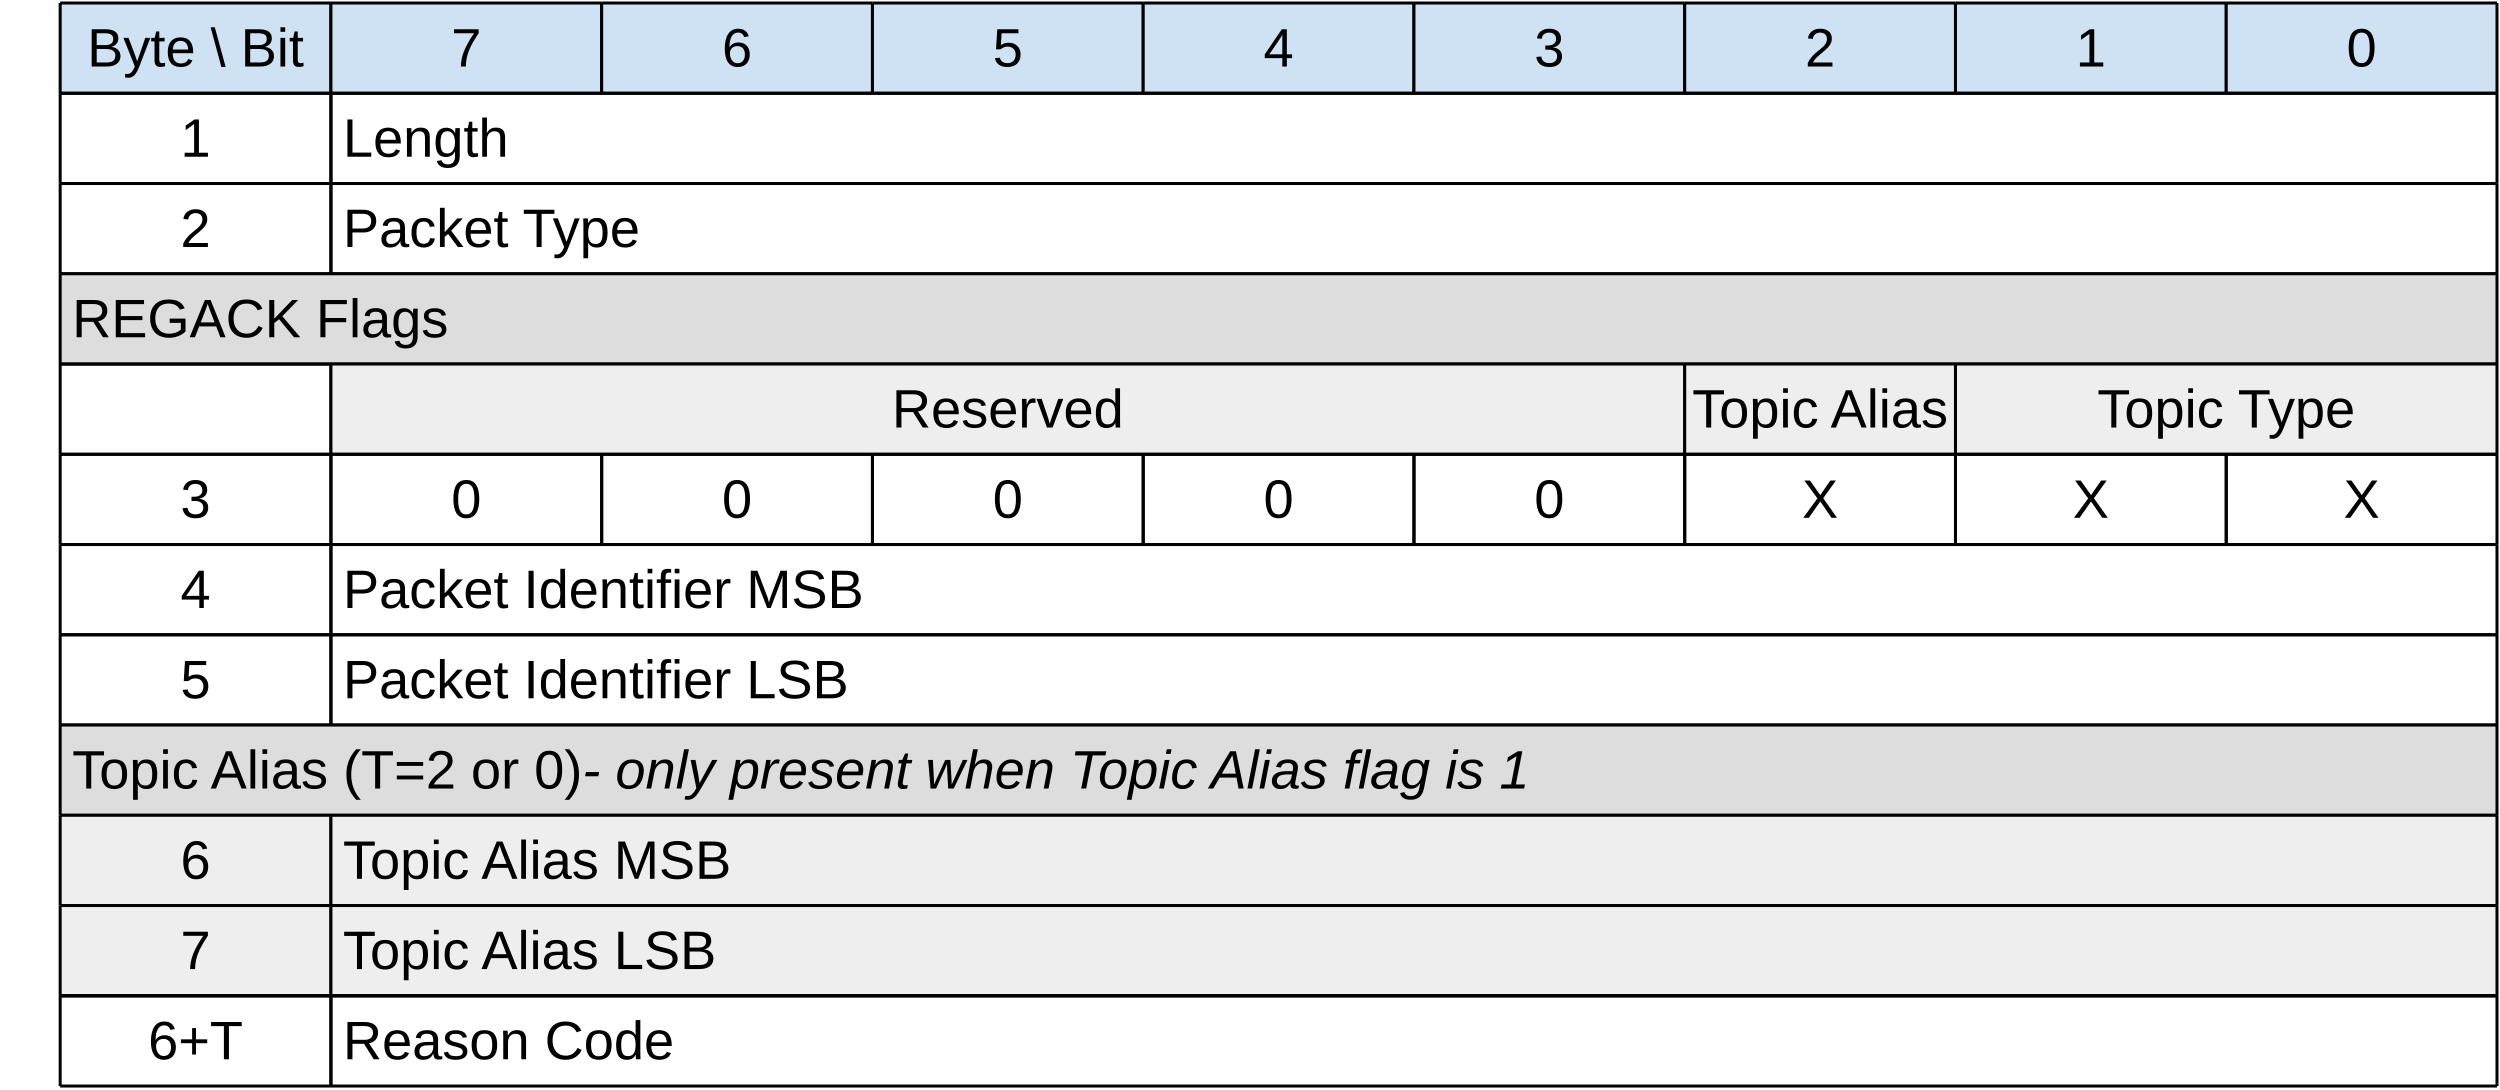
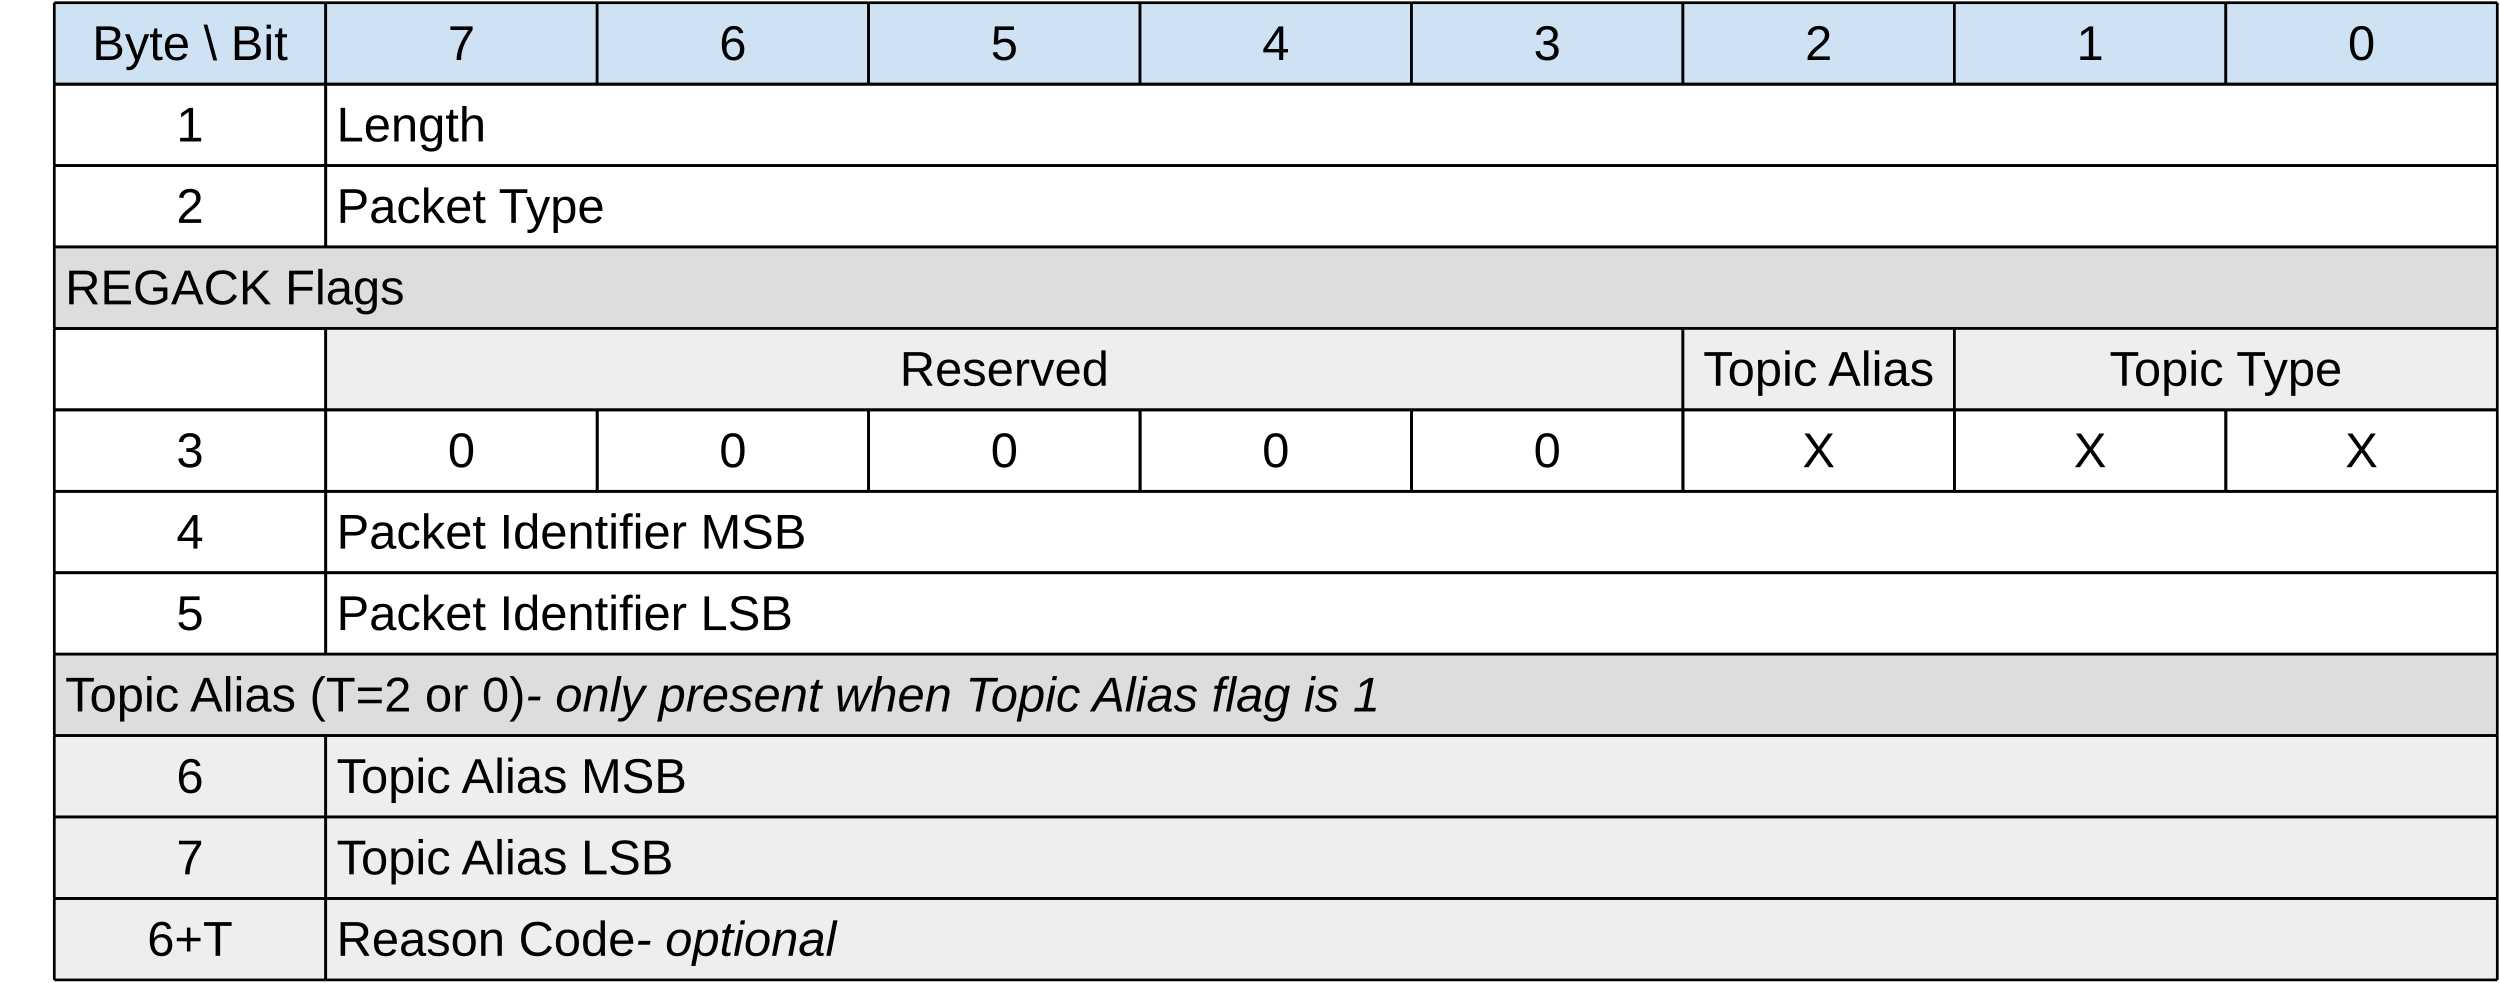
- <svg xmlns="http://www.w3.org/2000/svg" version="1.0" width="831" height="362" viewBox="0 0 831 362">
-   <rect x="20" y="1" height="30" width="90" fill="#cfe2f3" />
-   <line x1="20" y1="1" x2="110" y2="1" stroke="#000000" stroke-width="1" />
-   <line x1="20" y1="31" x2="110" y2="31" stroke="#000000" stroke-width="1" />
-   <line x1="110" y1="1" x2="110" y2="31" stroke="#000000" stroke-width="1" />
+ <svg xmlns="http://www.w3.org/2000/svg" version="1.0" width="921" height="362" viewBox="0 0 921 362">
+   <rect x="20" y="1" height="30" width="100" fill="#cfe2f3" />
+   <line x1="20" y1="1" x2="120" y2="1" stroke="#000000" stroke-width="1" />
+   <line x1="20" y1="31" x2="120" y2="31" stroke="#000000" stroke-width="1" />
+   <line x1="120" y1="1" x2="120" y2="31" stroke="#000000" stroke-width="1" />
  <line x1="20" y1="1" x2="20" y2="31" stroke="#000000" stroke-width="1" />
-   <text font-size="18" font-family="Arial" x="65" y="17" text-anchor="middle" dominant-baseline="middle">Byte \ Bit</text>
-   <rect x="110" y="1" height="30" width="90" fill="#cfe2f3" />
-   <line x1="110" y1="1" x2="200" y2="1" stroke="#000000" stroke-width="1" />
-   <line x1="110" y1="31" x2="200" y2="31" stroke="#000000" stroke-width="1" />
-   <line x1="200" y1="1" x2="200" y2="31" stroke="#000000" stroke-width="1" />
-   <line x1="110" y1="1" x2="110" y2="31" stroke="#000000" stroke-width="1" />
-   <text font-size="18" font-family="Arial" x="155" y="17" text-anchor="middle" dominant-baseline="middle">7</text>
-   <rect x="200" y="1" height="30" width="90" fill="#cfe2f3" />
-   <line x1="200" y1="1" x2="290" y2="1" stroke="#000000" stroke-width="1" />
-   <line x1="200" y1="31" x2="290" y2="31" stroke="#000000" stroke-width="1" />
-   <line x1="290" y1="1" x2="290" y2="31" stroke="#000000" stroke-width="1" />
-   <line x1="200" y1="1" x2="200" y2="31" stroke="#000000" stroke-width="1" />
-   <text font-size="18" font-family="Arial" x="245" y="17" text-anchor="middle" dominant-baseline="middle">6</text>
-   <rect x="290" y="1" height="30" width="90" fill="#cfe2f3" />
-   <line x1="290" y1="1" x2="380" y2="1" stroke="#000000" stroke-width="1" />
-   <line x1="290" y1="31" x2="380" y2="31" stroke="#000000" stroke-width="1" />
-   <line x1="380" y1="1" x2="380" y2="31" stroke="#000000" stroke-width="1" />
-   <line x1="290" y1="1" x2="290" y2="31" stroke="#000000" stroke-width="1" />
-   <text font-size="18" font-family="Arial" x="335" y="17" text-anchor="middle" dominant-baseline="middle">5</text>
-   <rect x="380" y="1" height="30" width="90" fill="#cfe2f3" />
-   <line x1="380" y1="1" x2="470" y2="1" stroke="#000000" stroke-width="1" />
-   <line x1="380" y1="31" x2="470" y2="31" stroke="#000000" stroke-width="1" />
-   <line x1="470" y1="1" x2="470" y2="31" stroke="#000000" stroke-width="1" />
-   <line x1="380" y1="1" x2="380" y2="31" stroke="#000000" stroke-width="1" />
-   <text font-size="18" font-family="Arial" x="425" y="17" text-anchor="middle" dominant-baseline="middle">4</text>
-   <rect x="470" y="1" height="30" width="90" fill="#cfe2f3" />
-   <line x1="470" y1="1" x2="560" y2="1" stroke="#000000" stroke-width="1" />
-   <line x1="470" y1="31" x2="560" y2="31" stroke="#000000" stroke-width="1" />
-   <line x1="560" y1="1" x2="560" y2="31" stroke="#000000" stroke-width="1" />
-   <line x1="470" y1="1" x2="470" y2="31" stroke="#000000" stroke-width="1" />
-   <text font-size="18" font-family="Arial" x="515" y="17" text-anchor="middle" dominant-baseline="middle">3</text>
-   <rect x="560" y="1" height="30" width="90" fill="#cfe2f3" />
-   <line x1="560" y1="1" x2="650" y2="1" stroke="#000000" stroke-width="1" />
-   <line x1="560" y1="31" x2="650" y2="31" stroke="#000000" stroke-width="1" />
-   <line x1="650" y1="1" x2="650" y2="31" stroke="#000000" stroke-width="1" />
-   <line x1="560" y1="1" x2="560" y2="31" stroke="#000000" stroke-width="1" />
-   <text font-size="18" font-family="Arial" x="605" y="17" text-anchor="middle" dominant-baseline="middle">2</text>
-   <rect x="650" y="1" height="30" width="90" fill="#cfe2f3" />
-   <line x1="650" y1="1" x2="740" y2="1" stroke="#000000" stroke-width="1" />
-   <line x1="650" y1="31" x2="740" y2="31" stroke="#000000" stroke-width="1" />
-   <line x1="740" y1="1" x2="740" y2="31" stroke="#000000" stroke-width="1" />
-   <line x1="650" y1="1" x2="650" y2="31" stroke="#000000" stroke-width="1" />
-   <text font-size="18" font-family="Arial" x="695" y="17" text-anchor="middle" dominant-baseline="middle">1</text>
-   <rect x="740" y="1" height="30" width="90" fill="#cfe2f3" />
-   <line x1="740" y1="1" x2="830" y2="1" stroke="#000000" stroke-width="1" />
-   <line x1="740" y1="31" x2="830" y2="31" stroke="#000000" stroke-width="1" />
-   <line x1="830" y1="1" x2="830" y2="31" stroke="#000000" stroke-width="1" />
-   <line x1="740" y1="1" x2="740" y2="31" stroke="#000000" stroke-width="1" />
-   <text font-size="18" font-family="Arial" x="785" y="17" text-anchor="middle" dominant-baseline="middle">0</text>
+   <text font-size="18" font-family="Arial" x="70" y="17" text-anchor="middle" dominant-baseline="middle">Byte \ Bit</text>
+   <rect x="120" y="1" height="30" width="100" fill="#cfe2f3" />
+   <line x1="120" y1="1" x2="220" y2="1" stroke="#000000" stroke-width="1" />
+   <line x1="120" y1="31" x2="220" y2="31" stroke="#000000" stroke-width="1" />
+   <line x1="220" y1="1" x2="220" y2="31" stroke="#000000" stroke-width="1" />
+   <line x1="120" y1="1" x2="120" y2="31" stroke="#000000" stroke-width="1" />
+   <text font-size="18" font-family="Arial" x="170" y="17" text-anchor="middle" dominant-baseline="middle">7</text>
+   <rect x="220" y="1" height="30" width="100" fill="#cfe2f3" />
+   <line x1="220" y1="1" x2="320" y2="1" stroke="#000000" stroke-width="1" />
+   <line x1="220" y1="31" x2="320" y2="31" stroke="#000000" stroke-width="1" />
+   <line x1="320" y1="1" x2="320" y2="31" stroke="#000000" stroke-width="1" />
+   <line x1="220" y1="1" x2="220" y2="31" stroke="#000000" stroke-width="1" />
+   <text font-size="18" font-family="Arial" x="270" y="17" text-anchor="middle" dominant-baseline="middle">6</text>
+   <rect x="320" y="1" height="30" width="100" fill="#cfe2f3" />
+   <line x1="320" y1="1" x2="420" y2="1" stroke="#000000" stroke-width="1" />
+   <line x1="320" y1="31" x2="420" y2="31" stroke="#000000" stroke-width="1" />
+   <line x1="420" y1="1" x2="420" y2="31" stroke="#000000" stroke-width="1" />
+   <line x1="320" y1="1" x2="320" y2="31" stroke="#000000" stroke-width="1" />
+   <text font-size="18" font-family="Arial" x="370" y="17" text-anchor="middle" dominant-baseline="middle">5</text>
+   <rect x="420" y="1" height="30" width="100" fill="#cfe2f3" />
+   <line x1="420" y1="1" x2="520" y2="1" stroke="#000000" stroke-width="1" />
+   <line x1="420" y1="31" x2="520" y2="31" stroke="#000000" stroke-width="1" />
+   <line x1="520" y1="1" x2="520" y2="31" stroke="#000000" stroke-width="1" />
+   <line x1="420" y1="1" x2="420" y2="31" stroke="#000000" stroke-width="1" />
+   <text font-size="18" font-family="Arial" x="470" y="17" text-anchor="middle" dominant-baseline="middle">4</text>
+   <rect x="520" y="1" height="30" width="100" fill="#cfe2f3" />
+   <line x1="520" y1="1" x2="620" y2="1" stroke="#000000" stroke-width="1" />
+   <line x1="520" y1="31" x2="620" y2="31" stroke="#000000" stroke-width="1" />
+   <line x1="620" y1="1" x2="620" y2="31" stroke="#000000" stroke-width="1" />
+   <line x1="520" y1="1" x2="520" y2="31" stroke="#000000" stroke-width="1" />
+   <text font-size="18" font-family="Arial" x="570" y="17" text-anchor="middle" dominant-baseline="middle">3</text>
+   <rect x="620" y="1" height="30" width="100" fill="#cfe2f3" />
+   <line x1="620" y1="1" x2="720" y2="1" stroke="#000000" stroke-width="1" />
+   <line x1="620" y1="31" x2="720" y2="31" stroke="#000000" stroke-width="1" />
+   <line x1="720" y1="1" x2="720" y2="31" stroke="#000000" stroke-width="1" />
+   <line x1="620" y1="1" x2="620" y2="31" stroke="#000000" stroke-width="1" />
+   <text font-size="18" font-family="Arial" x="670" y="17" text-anchor="middle" dominant-baseline="middle">2</text>
+   <rect x="720" y="1" height="30" width="100" fill="#cfe2f3" />
+   <line x1="720" y1="1" x2="820" y2="1" stroke="#000000" stroke-width="1" />
+   <line x1="720" y1="31" x2="820" y2="31" stroke="#000000" stroke-width="1" />
+   <line x1="820" y1="1" x2="820" y2="31" stroke="#000000" stroke-width="1" />
+   <line x1="720" y1="1" x2="720" y2="31" stroke="#000000" stroke-width="1" />
+   <text font-size="18" font-family="Arial" x="770" y="17" text-anchor="middle" dominant-baseline="middle">1</text>
+   <rect x="820" y="1" height="30" width="100" fill="#cfe2f3" />
+   <line x1="820" y1="1" x2="920" y2="1" stroke="#000000" stroke-width="1" />
+   <line x1="820" y1="31" x2="920" y2="31" stroke="#000000" stroke-width="1" />
+   <line x1="920" y1="1" x2="920" y2="31" stroke="#000000" stroke-width="1" />
+   <line x1="820" y1="1" x2="820" y2="31" stroke="#000000" stroke-width="1" />
+   <text font-size="18" font-family="Arial" x="870" y="17" text-anchor="middle" dominant-baseline="middle">0</text>
  <text font-size="18" font-family="Arial" x="15" y="16" text-anchor="end"> </text>
  <text font-size="18" font-family="Arial" x="15" y="46" text-anchor="end"> </text>
-   <line x1="20" y1="31" x2="110" y2="31" stroke="#000000" stroke-width="1" />
-   <line x1="20" y1="61" x2="110" y2="61" stroke="#000000" stroke-width="1" />
-   <line x1="110" y1="31" x2="110" y2="61" stroke="#000000" stroke-width="1" />
+   <line x1="20" y1="31" x2="120" y2="31" stroke="#000000" stroke-width="1" />
+   <line x1="20" y1="61" x2="120" y2="61" stroke="#000000" stroke-width="1" />
+   <line x1="120" y1="31" x2="120" y2="61" stroke="#000000" stroke-width="1" />
  <line x1="20" y1="31" x2="20" y2="61" stroke="#000000" stroke-width="1" />
-   <text font-size="18" font-family="Arial" x="65" y="47" text-anchor="middle" dominant-baseline="middle">1</text>
-   <line x1="110" y1="31" x2="830" y2="31" stroke="#000000" stroke-width="1" />
-   <line x1="110" y1="61" x2="830" y2="61" stroke="#000000" stroke-width="1" />
-   <line x1="830" y1="31" x2="830" y2="61" stroke="#000000" stroke-width="1" />
-   <line x1="110" y1="31" x2="110" y2="61" stroke="#000000" stroke-width="1" />
-   <text font-size="18" font-family="Arial" x="114" y="47" text-anchor="start" dominant-baseline="middle">Length</text>
+   <text font-size="18" font-family="Arial" x="70" y="47" text-anchor="middle" dominant-baseline="middle">1</text>
+   <line x1="120" y1="31" x2="920" y2="31" stroke="#000000" stroke-width="1" />
+   <line x1="120" y1="61" x2="920" y2="61" stroke="#000000" stroke-width="1" />
+   <line x1="920" y1="31" x2="920" y2="61" stroke="#000000" stroke-width="1" />
+   <line x1="120" y1="31" x2="120" y2="61" stroke="#000000" stroke-width="1" />
+   <text font-size="18" font-family="Arial" x="124" y="47" text-anchor="start" dominant-baseline="middle">Length</text>
  <text font-size="18" font-family="Arial" x="15" y="76" text-anchor="end"> </text>
-   <line x1="20" y1="61" x2="110" y2="61" stroke="#000000" stroke-width="1" />
-   <line x1="20" y1="91" x2="110" y2="91" stroke="#000000" stroke-width="1" />
-   <line x1="110" y1="61" x2="110" y2="91" stroke="#000000" stroke-width="1" />
+   <line x1="20" y1="61" x2="120" y2="61" stroke="#000000" stroke-width="1" />
+   <line x1="20" y1="91" x2="120" y2="91" stroke="#000000" stroke-width="1" />
+   <line x1="120" y1="61" x2="120" y2="91" stroke="#000000" stroke-width="1" />
  <line x1="20" y1="61" x2="20" y2="91" stroke="#000000" stroke-width="1" />
-   <text font-size="18" font-family="Arial" x="65" y="77" text-anchor="middle" dominant-baseline="middle">2</text>
-   <line x1="110" y1="61" x2="830" y2="61" stroke="#000000" stroke-width="1" />
-   <line x1="110" y1="91" x2="830" y2="91" stroke="#000000" stroke-width="1" />
-   <line x1="830" y1="61" x2="830" y2="91" stroke="#000000" stroke-width="1" />
-   <line x1="110" y1="61" x2="110" y2="91" stroke="#000000" stroke-width="1" />
-   <text font-size="18" font-family="Arial" x="114" y="77" text-anchor="start" dominant-baseline="middle">Packet Type</text>
+   <text font-size="18" font-family="Arial" x="70" y="77" text-anchor="middle" dominant-baseline="middle">2</text>
+   <line x1="120" y1="61" x2="920" y2="61" stroke="#000000" stroke-width="1" />
+   <line x1="120" y1="91" x2="920" y2="91" stroke="#000000" stroke-width="1" />
+   <line x1="920" y1="61" x2="920" y2="91" stroke="#000000" stroke-width="1" />
+   <line x1="120" y1="61" x2="120" y2="91" stroke="#000000" stroke-width="1" />
+   <text font-size="18" font-family="Arial" x="124" y="77" text-anchor="start" dominant-baseline="middle">Packet Type</text>
  <text font-size="18" font-family="Arial" x="15" y="106" text-anchor="end"> </text>
-   <rect x="20" y="91" height="30" width="810" fill="#dddddd" />
-   <line x1="20" y1="91" x2="830" y2="91" stroke="#000000" stroke-width="1" />
-   <line x1="20" y1="121" x2="830" y2="121" stroke="#000000" stroke-width="1" />
-   <line x1="830" y1="91" x2="830" y2="121" stroke="#000000" stroke-width="1" />
+   <rect x="20" y="91" height="30" width="900" fill="#dddddd" />
+   <line x1="20" y1="91" x2="920" y2="91" stroke="#000000" stroke-width="1" />
+   <line x1="20" y1="121" x2="920" y2="121" stroke="#000000" stroke-width="1" />
+   <line x1="920" y1="91" x2="920" y2="121" stroke="#000000" stroke-width="1" />
  <line x1="20" y1="91" x2="20" y2="121" stroke="#000000" stroke-width="1" />
  <text font-size="18" font-family="Arial" x="24" y="107" text-anchor="start" dominant-baseline="middle">REGACK Flags</text>
  <text font-size="18" font-family="Arial" x="15" y="136" text-anchor="end"> </text>
-   <line x1="20" y1="121" x2="110" y2="121" stroke="#000000" stroke-width="1" />
-   <line x1="20" y1="151" x2="110" y2="151" stroke="#000000" stroke-width="1" />
-   <line x1="110" y1="121" x2="110" y2="151" stroke="#000000" stroke-width="1" />
+   <line x1="20" y1="121" x2="120" y2="121" stroke="#000000" stroke-width="1" />
+   <line x1="20" y1="151" x2="120" y2="151" stroke="#000000" stroke-width="1" />
+   <line x1="120" y1="121" x2="120" y2="151" stroke="#000000" stroke-width="1" />
  <line x1="20" y1="121" x2="20" y2="151" stroke="#000000" stroke-width="1" />
-   <text font-size="18" font-family="Arial" x="65" y="137" text-anchor="middle" dominant-baseline="middle" />
-   <rect x="110" y="121" height="30" width="450" fill="#eeeeee" />
-   <line x1="110" y1="121" x2="560" y2="121" stroke="#000000" stroke-width="1" />
-   <line x1="110" y1="151" x2="560" y2="151" stroke="#000000" stroke-width="1" />
-   <line x1="560" y1="121" x2="560" y2="151" stroke="#000000" stroke-width="1" />
-   <line x1="110" y1="121" x2="110" y2="151" stroke="#000000" stroke-width="1" />
-   <text font-size="18" font-family="Arial" x="335" y="137" text-anchor="middle" dominant-baseline="middle">Reserved</text>
-   <rect x="560" y="121" height="30" width="90" fill="#eeeeee" />
-   <line x1="560" y1="121" x2="650" y2="121" stroke="#000000" stroke-width="1" />
-   <line x1="560" y1="151" x2="650" y2="151" stroke="#000000" stroke-width="1" />
-   <line x1="650" y1="121" x2="650" y2="151" stroke="#000000" stroke-width="1" />
-   <line x1="560" y1="121" x2="560" y2="151" stroke="#000000" stroke-width="1" />
-   <text font-size="18" font-family="Arial" x="605" y="137" text-anchor="middle" dominant-baseline="middle">Topic Alias</text>
-   <rect x="650" y="121" height="30" width="180" fill="#eeeeee" />
-   <line x1="650" y1="121" x2="830" y2="121" stroke="#000000" stroke-width="1" />
-   <line x1="650" y1="151" x2="830" y2="151" stroke="#000000" stroke-width="1" />
-   <line x1="830" y1="121" x2="830" y2="151" stroke="#000000" stroke-width="1" />
-   <line x1="650" y1="121" x2="650" y2="151" stroke="#000000" stroke-width="1" />
-   <text font-size="18" font-family="Arial" x="740" y="137" text-anchor="middle" dominant-baseline="middle">Topic Type</text>
+   <text font-size="18" font-family="Arial" x="70" y="137" text-anchor="middle" dominant-baseline="middle" />
+   <rect x="120" y="121" height="30" width="500" fill="#eeeeee" />
+   <line x1="120" y1="121" x2="620" y2="121" stroke="#000000" stroke-width="1" />
+   <line x1="120" y1="151" x2="620" y2="151" stroke="#000000" stroke-width="1" />
+   <line x1="620" y1="121" x2="620" y2="151" stroke="#000000" stroke-width="1" />
+   <line x1="120" y1="121" x2="120" y2="151" stroke="#000000" stroke-width="1" />
+   <text font-size="18" font-family="Arial" x="370" y="137" text-anchor="middle" dominant-baseline="middle">Reserved</text>
+   <rect x="620" y="121" height="30" width="100" fill="#eeeeee" />
+   <line x1="620" y1="121" x2="720" y2="121" stroke="#000000" stroke-width="1" />
+   <line x1="620" y1="151" x2="720" y2="151" stroke="#000000" stroke-width="1" />
+   <line x1="720" y1="121" x2="720" y2="151" stroke="#000000" stroke-width="1" />
+   <line x1="620" y1="121" x2="620" y2="151" stroke="#000000" stroke-width="1" />
+   <text font-size="18" font-family="Arial" x="670" y="137" text-anchor="middle" dominant-baseline="middle">Topic Alias</text>
+   <rect x="720" y="121" height="30" width="200" fill="#eeeeee" />
+   <line x1="720" y1="121" x2="920" y2="121" stroke="#000000" stroke-width="1" />
+   <line x1="720" y1="151" x2="920" y2="151" stroke="#000000" stroke-width="1" />
+   <line x1="920" y1="121" x2="920" y2="151" stroke="#000000" stroke-width="1" />
+   <line x1="720" y1="121" x2="720" y2="151" stroke="#000000" stroke-width="1" />
+   <text font-size="18" font-family="Arial" x="820" y="137" text-anchor="middle" dominant-baseline="middle">Topic Type</text>
  <text font-size="18" font-family="Arial" x="15" y="166" text-anchor="end"> </text>
-   <line x1="20" y1="151" x2="110" y2="151" stroke="#000000" stroke-width="1" />
-   <line x1="20" y1="181" x2="110" y2="181" stroke="#000000" stroke-width="1" />
-   <line x1="110" y1="151" x2="110" y2="181" stroke="#000000" stroke-width="1" />
+   <line x1="20" y1="151" x2="120" y2="151" stroke="#000000" stroke-width="1" />
+   <line x1="20" y1="181" x2="120" y2="181" stroke="#000000" stroke-width="1" />
+   <line x1="120" y1="151" x2="120" y2="181" stroke="#000000" stroke-width="1" />
  <line x1="20" y1="151" x2="20" y2="181" stroke="#000000" stroke-width="1" />
-   <text font-size="18" font-family="Arial" x="65" y="167" text-anchor="middle" dominant-baseline="middle">3</text>
-   <line x1="110" y1="151" x2="200" y2="151" stroke="#000000" stroke-width="1" />
-   <line x1="110" y1="181" x2="200" y2="181" stroke="#000000" stroke-width="1" />
-   <line x1="200" y1="151" x2="200" y2="181" stroke="#000000" stroke-width="1" />
-   <line x1="110" y1="151" x2="110" y2="181" stroke="#000000" stroke-width="1" />
-   <text font-size="18" font-family="Arial" x="155" y="167" text-anchor="middle" dominant-baseline="middle">0</text>
-   <line x1="200" y1="151" x2="290" y2="151" stroke="#000000" stroke-width="1" />
-   <line x1="200" y1="181" x2="290" y2="181" stroke="#000000" stroke-width="1" />
-   <line x1="290" y1="151" x2="290" y2="181" stroke="#000000" stroke-width="1" />
-   <line x1="200" y1="151" x2="200" y2="181" stroke="#000000" stroke-width="1" />
-   <text font-size="18" font-family="Arial" x="245" y="167" text-anchor="middle" dominant-baseline="middle">0</text>
-   <line x1="290" y1="151" x2="380" y2="151" stroke="#000000" stroke-width="1" />
-   <line x1="290" y1="181" x2="380" y2="181" stroke="#000000" stroke-width="1" />
-   <line x1="380" y1="151" x2="380" y2="181" stroke="#000000" stroke-width="1" />
-   <line x1="290" y1="151" x2="290" y2="181" stroke="#000000" stroke-width="1" />
-   <text font-size="18" font-family="Arial" x="335" y="167" text-anchor="middle" dominant-baseline="middle">0</text>
-   <line x1="380" y1="151" x2="470" y2="151" stroke="#000000" stroke-width="1" />
-   <line x1="380" y1="181" x2="470" y2="181" stroke="#000000" stroke-width="1" />
-   <line x1="470" y1="151" x2="470" y2="181" stroke="#000000" stroke-width="1" />
-   <line x1="380" y1="151" x2="380" y2="181" stroke="#000000" stroke-width="1" />
-   <text font-size="18" font-family="Arial" x="425" y="167" text-anchor="middle" dominant-baseline="middle">0</text>
-   <line x1="470" y1="151" x2="560" y2="151" stroke="#000000" stroke-width="1" />
-   <line x1="470" y1="181" x2="560" y2="181" stroke="#000000" stroke-width="1" />
-   <line x1="560" y1="151" x2="560" y2="181" stroke="#000000" stroke-width="1" />
-   <line x1="470" y1="151" x2="470" y2="181" stroke="#000000" stroke-width="1" />
-   <text font-size="18" font-family="Arial" x="515" y="167" text-anchor="middle" dominant-baseline="middle">0</text>
-   <line x1="560" y1="151" x2="650" y2="151" stroke="#000000" stroke-width="1" />
-   <line x1="560" y1="181" x2="650" y2="181" stroke="#000000" stroke-width="1" />
-   <line x1="650" y1="151" x2="650" y2="181" stroke="#000000" stroke-width="1" />
-   <line x1="560" y1="151" x2="560" y2="181" stroke="#000000" stroke-width="1" />
-   <text font-size="18" font-family="Arial" x="605" y="167" text-anchor="middle" dominant-baseline="middle">X</text>
-   <line x1="650" y1="151" x2="740" y2="151" stroke="#000000" stroke-width="1" />
-   <line x1="650" y1="181" x2="740" y2="181" stroke="#000000" stroke-width="1" />
-   <line x1="740" y1="151" x2="740" y2="181" stroke="#000000" stroke-width="1" />
-   <line x1="650" y1="151" x2="650" y2="181" stroke="#000000" stroke-width="1" />
-   <text font-size="18" font-family="Arial" x="695" y="167" text-anchor="middle" dominant-baseline="middle">X</text>
-   <line x1="740" y1="151" x2="830" y2="151" stroke="#000000" stroke-width="1" />
-   <line x1="740" y1="181" x2="830" y2="181" stroke="#000000" stroke-width="1" />
-   <line x1="830" y1="151" x2="830" y2="181" stroke="#000000" stroke-width="1" />
-   <line x1="740" y1="151" x2="740" y2="181" stroke="#000000" stroke-width="1" />
-   <text font-size="18" font-family="Arial" x="785" y="167" text-anchor="middle" dominant-baseline="middle">X</text>
+   <text font-size="18" font-family="Arial" x="70" y="167" text-anchor="middle" dominant-baseline="middle">3</text>
+   <line x1="120" y1="151" x2="220" y2="151" stroke="#000000" stroke-width="1" />
+   <line x1="120" y1="181" x2="220" y2="181" stroke="#000000" stroke-width="1" />
+   <line x1="220" y1="151" x2="220" y2="181" stroke="#000000" stroke-width="1" />
+   <line x1="120" y1="151" x2="120" y2="181" stroke="#000000" stroke-width="1" />
+   <text font-size="18" font-family="Arial" x="170" y="167" text-anchor="middle" dominant-baseline="middle">0</text>
+   <line x1="220" y1="151" x2="320" y2="151" stroke="#000000" stroke-width="1" />
+   <line x1="220" y1="181" x2="320" y2="181" stroke="#000000" stroke-width="1" />
+   <line x1="320" y1="151" x2="320" y2="181" stroke="#000000" stroke-width="1" />
+   <line x1="220" y1="151" x2="220" y2="181" stroke="#000000" stroke-width="1" />
+   <text font-size="18" font-family="Arial" x="270" y="167" text-anchor="middle" dominant-baseline="middle">0</text>
+   <line x1="320" y1="151" x2="420" y2="151" stroke="#000000" stroke-width="1" />
+   <line x1="320" y1="181" x2="420" y2="181" stroke="#000000" stroke-width="1" />
+   <line x1="420" y1="151" x2="420" y2="181" stroke="#000000" stroke-width="1" />
+   <line x1="320" y1="151" x2="320" y2="181" stroke="#000000" stroke-width="1" />
+   <text font-size="18" font-family="Arial" x="370" y="167" text-anchor="middle" dominant-baseline="middle">0</text>
+   <line x1="420" y1="151" x2="520" y2="151" stroke="#000000" stroke-width="1" />
+   <line x1="420" y1="181" x2="520" y2="181" stroke="#000000" stroke-width="1" />
+   <line x1="520" y1="151" x2="520" y2="181" stroke="#000000" stroke-width="1" />
+   <line x1="420" y1="151" x2="420" y2="181" stroke="#000000" stroke-width="1" />
+   <text font-size="18" font-family="Arial" x="470" y="167" text-anchor="middle" dominant-baseline="middle">0</text>
+   <line x1="520" y1="151" x2="620" y2="151" stroke="#000000" stroke-width="1" />
+   <line x1="520" y1="181" x2="620" y2="181" stroke="#000000" stroke-width="1" />
+   <line x1="620" y1="151" x2="620" y2="181" stroke="#000000" stroke-width="1" />
+   <line x1="520" y1="151" x2="520" y2="181" stroke="#000000" stroke-width="1" />
+   <text font-size="18" font-family="Arial" x="570" y="167" text-anchor="middle" dominant-baseline="middle">0</text>
+   <line x1="620" y1="151" x2="720" y2="151" stroke="#000000" stroke-width="1" />
+   <line x1="620" y1="181" x2="720" y2="181" stroke="#000000" stroke-width="1" />
+   <line x1="720" y1="151" x2="720" y2="181" stroke="#000000" stroke-width="1" />
+   <line x1="620" y1="151" x2="620" y2="181" stroke="#000000" stroke-width="1" />
+   <text font-size="18" font-family="Arial" x="670" y="167" text-anchor="middle" dominant-baseline="middle">X</text>
+   <line x1="720" y1="151" x2="820" y2="151" stroke="#000000" stroke-width="1" />
+   <line x1="720" y1="181" x2="820" y2="181" stroke="#000000" stroke-width="1" />
+   <line x1="820" y1="151" x2="820" y2="181" stroke="#000000" stroke-width="1" />
+   <line x1="720" y1="151" x2="720" y2="181" stroke="#000000" stroke-width="1" />
+   <text font-size="18" font-family="Arial" x="770" y="167" text-anchor="middle" dominant-baseline="middle">X</text>
+   <line x1="820" y1="151" x2="920" y2="151" stroke="#000000" stroke-width="1" />
+   <line x1="820" y1="181" x2="920" y2="181" stroke="#000000" stroke-width="1" />
+   <line x1="920" y1="151" x2="920" y2="181" stroke="#000000" stroke-width="1" />
+   <line x1="820" y1="151" x2="820" y2="181" stroke="#000000" stroke-width="1" />
+   <text font-size="18" font-family="Arial" x="870" y="167" text-anchor="middle" dominant-baseline="middle">X</text>
  <text font-size="18" font-family="Arial" x="15" y="196" text-anchor="end"> </text>
-   <line x1="20" y1="181" x2="110" y2="181" stroke="#000000" stroke-width="1" />
-   <line x1="20" y1="211" x2="110" y2="211" stroke="#000000" stroke-width="1" />
-   <line x1="110" y1="181" x2="110" y2="211" stroke="#000000" stroke-width="1" />
+   <line x1="20" y1="181" x2="120" y2="181" stroke="#000000" stroke-width="1" />
+   <line x1="20" y1="211" x2="120" y2="211" stroke="#000000" stroke-width="1" />
+   <line x1="120" y1="181" x2="120" y2="211" stroke="#000000" stroke-width="1" />
  <line x1="20" y1="181" x2="20" y2="211" stroke="#000000" stroke-width="1" />
-   <text font-size="18" font-family="Arial" x="65" y="197" text-anchor="middle" dominant-baseline="middle">4</text>
-   <line x1="110" y1="181" x2="830" y2="181" stroke="#000000" stroke-width="1" />
-   <line x1="110" y1="211" x2="830" y2="211" stroke="#000000" stroke-width="1" />
-   <line x1="830" y1="181" x2="830" y2="211" stroke="#000000" stroke-width="1" />
-   <line x1="110" y1="181" x2="110" y2="211" stroke="#000000" stroke-width="1" />
-   <text font-size="18" font-family="Arial" x="114" y="197" text-anchor="start" dominant-baseline="middle">Packet Identifier MSB</text>
+   <text font-size="18" font-family="Arial" x="70" y="197" text-anchor="middle" dominant-baseline="middle">4</text>
+   <line x1="120" y1="181" x2="920" y2="181" stroke="#000000" stroke-width="1" />
+   <line x1="120" y1="211" x2="920" y2="211" stroke="#000000" stroke-width="1" />
+   <line x1="920" y1="181" x2="920" y2="211" stroke="#000000" stroke-width="1" />
+   <line x1="120" y1="181" x2="120" y2="211" stroke="#000000" stroke-width="1" />
+   <text font-size="18" font-family="Arial" x="124" y="197" text-anchor="start" dominant-baseline="middle">Packet Identifier MSB</text>
  <text font-size="18" font-family="Arial" x="15" y="226" text-anchor="end"> </text>
-   <line x1="20" y1="211" x2="110" y2="211" stroke="#000000" stroke-width="1" />
-   <line x1="20" y1="241" x2="110" y2="241" stroke="#000000" stroke-width="1" />
-   <line x1="110" y1="211" x2="110" y2="241" stroke="#000000" stroke-width="1" />
+   <line x1="20" y1="211" x2="120" y2="211" stroke="#000000" stroke-width="1" />
+   <line x1="20" y1="241" x2="120" y2="241" stroke="#000000" stroke-width="1" />
+   <line x1="120" y1="211" x2="120" y2="241" stroke="#000000" stroke-width="1" />
  <line x1="20" y1="211" x2="20" y2="241" stroke="#000000" stroke-width="1" />
-   <text font-size="18" font-family="Arial" x="65" y="227" text-anchor="middle" dominant-baseline="middle">5</text>
-   <line x1="110" y1="211" x2="830" y2="211" stroke="#000000" stroke-width="1" />
-   <line x1="110" y1="241" x2="830" y2="241" stroke="#000000" stroke-width="1" />
-   <line x1="830" y1="211" x2="830" y2="241" stroke="#000000" stroke-width="1" />
-   <line x1="110" y1="211" x2="110" y2="241" stroke="#000000" stroke-width="1" />
-   <text font-size="18" font-family="Arial" x="114" y="227" text-anchor="start" dominant-baseline="middle">Packet Identifier LSB</text>
+   <text font-size="18" font-family="Arial" x="70" y="227" text-anchor="middle" dominant-baseline="middle">5</text>
+   <line x1="120" y1="211" x2="920" y2="211" stroke="#000000" stroke-width="1" />
+   <line x1="120" y1="241" x2="920" y2="241" stroke="#000000" stroke-width="1" />
+   <line x1="920" y1="211" x2="920" y2="241" stroke="#000000" stroke-width="1" />
+   <line x1="120" y1="211" x2="120" y2="241" stroke="#000000" stroke-width="1" />
+   <text font-size="18" font-family="Arial" x="124" y="227" text-anchor="start" dominant-baseline="middle">Packet Identifier LSB</text>
  <text font-size="18" font-family="Arial" x="15" y="256" text-anchor="end"> </text>
-   <rect x="20" y="241" height="30" width="810" fill="#dddddd" />
-   <line x1="20" y1="241" x2="830" y2="241" stroke="#000000" stroke-width="1" />
-   <line x1="20" y1="271" x2="830" y2="271" stroke="#000000" stroke-width="1" />
-   <line x1="830" y1="241" x2="830" y2="271" stroke="#000000" stroke-width="1" />
+   <rect x="20" y="241" height="30" width="900" fill="#dddddd" />
+   <line x1="20" y1="241" x2="920" y2="241" stroke="#000000" stroke-width="1" />
+   <line x1="20" y1="271" x2="920" y2="271" stroke="#000000" stroke-width="1" />
+   <line x1="920" y1="241" x2="920" y2="271" stroke="#000000" stroke-width="1" />
  <line x1="20" y1="241" x2="20" y2="271" stroke="#000000" stroke-width="1" />
  <text font-size="18" font-family="Arial" x="24" y="257" text-anchor="start" dominant-baseline="middle">Topic Alias (T=2 or 0)<tspan font-style="italic" font-size="18" font-family="Arial" dominant-baseline="middle"> - only present when Topic Alias flag is 1</tspan>
  </text>
  <text font-size="18" font-family="Arial" x="15" y="286" text-anchor="end"> </text>
-   <rect x="20" y="271" height="30" width="90" fill="#eeeeee" />
-   <line x1="20" y1="271" x2="110" y2="271" stroke="#000000" stroke-width="1" />
-   <line x1="20" y1="301" x2="110" y2="301" stroke="#000000" stroke-width="1" />
-   <line x1="110" y1="271" x2="110" y2="301" stroke="#000000" stroke-width="1" />
+   <rect x="20" y="271" height="30" width="100" fill="#eeeeee" />
+   <line x1="20" y1="271" x2="120" y2="271" stroke="#000000" stroke-width="1" />
+   <line x1="20" y1="301" x2="120" y2="301" stroke="#000000" stroke-width="1" />
+   <line x1="120" y1="271" x2="120" y2="301" stroke="#000000" stroke-width="1" />
  <line x1="20" y1="271" x2="20" y2="301" stroke="#000000" stroke-width="1" />
-   <text font-size="18" font-family="Arial" x="65" y="287" text-anchor="middle" dominant-baseline="middle">6</text>
-   <rect x="110" y="271" height="30" width="720" fill="#eeeeee" />
-   <line x1="110" y1="271" x2="830" y2="271" stroke="#000000" stroke-width="1" />
-   <line x1="110" y1="301" x2="830" y2="301" stroke="#000000" stroke-width="1" />
-   <line x1="830" y1="271" x2="830" y2="301" stroke="#000000" stroke-width="1" />
-   <line x1="110" y1="271" x2="110" y2="301" stroke="#000000" stroke-width="1" />
-   <text font-size="18" font-family="Arial" x="114" y="287" text-anchor="start" dominant-baseline="middle">Topic Alias MSB</text>
+   <text font-size="18" font-family="Arial" x="70" y="287" text-anchor="middle" dominant-baseline="middle">6</text>
+   <rect x="120" y="271" height="30" width="800" fill="#eeeeee" />
+   <line x1="120" y1="271" x2="920" y2="271" stroke="#000000" stroke-width="1" />
+   <line x1="120" y1="301" x2="920" y2="301" stroke="#000000" stroke-width="1" />
+   <line x1="920" y1="271" x2="920" y2="301" stroke="#000000" stroke-width="1" />
+   <line x1="120" y1="271" x2="120" y2="301" stroke="#000000" stroke-width="1" />
+   <text font-size="18" font-family="Arial" x="124" y="287" text-anchor="start" dominant-baseline="middle">Topic Alias MSB</text>
  <text font-size="18" font-family="Arial" x="15" y="316" text-anchor="end"> </text>
-   <rect x="20" y="301" height="30" width="90" fill="#eeeeee" />
-   <line x1="20" y1="301" x2="110" y2="301" stroke="#000000" stroke-width="1" />
-   <line x1="20" y1="331" x2="110" y2="331" stroke="#000000" stroke-width="1" />
-   <line x1="110" y1="301" x2="110" y2="331" stroke="#000000" stroke-width="1" />
+   <rect x="20" y="301" height="30" width="100" fill="#eeeeee" />
+   <line x1="20" y1="301" x2="120" y2="301" stroke="#000000" stroke-width="1" />
+   <line x1="20" y1="331" x2="120" y2="331" stroke="#000000" stroke-width="1" />
+   <line x1="120" y1="301" x2="120" y2="331" stroke="#000000" stroke-width="1" />
  <line x1="20" y1="301" x2="20" y2="331" stroke="#000000" stroke-width="1" />
-   <text font-size="18" font-family="Arial" x="65" y="317" text-anchor="middle" dominant-baseline="middle">7</text>
-   <rect x="110" y="301" height="30" width="720" fill="#eeeeee" />
-   <line x1="110" y1="301" x2="830" y2="301" stroke="#000000" stroke-width="1" />
-   <line x1="110" y1="331" x2="830" y2="331" stroke="#000000" stroke-width="1" />
-   <line x1="830" y1="301" x2="830" y2="331" stroke="#000000" stroke-width="1" />
-   <line x1="110" y1="301" x2="110" y2="331" stroke="#000000" stroke-width="1" />
-   <text font-size="18" font-family="Arial" x="114" y="317" text-anchor="start" dominant-baseline="middle">Topic Alias LSB</text>
+   <text font-size="18" font-family="Arial" x="70" y="317" text-anchor="middle" dominant-baseline="middle">7</text>
+   <rect x="120" y="301" height="30" width="800" fill="#eeeeee" />
+   <line x1="120" y1="301" x2="920" y2="301" stroke="#000000" stroke-width="1" />
+   <line x1="120" y1="331" x2="920" y2="331" stroke="#000000" stroke-width="1" />
+   <line x1="920" y1="301" x2="920" y2="331" stroke="#000000" stroke-width="1" />
+   <line x1="120" y1="301" x2="120" y2="331" stroke="#000000" stroke-width="1" />
+   <text font-size="18" font-family="Arial" x="124" y="317" text-anchor="start" dominant-baseline="middle">Topic Alias LSB</text>
  <text font-size="18" font-family="Arial" x="15" y="346" text-anchor="end"> </text>
-   <line x1="20" y1="331" x2="110" y2="331" stroke="#000000" stroke-width="1" />
-   <line x1="20" y1="361" x2="110" y2="361" stroke="#000000" stroke-width="1" />
-   <line x1="110" y1="331" x2="110" y2="361" stroke="#000000" stroke-width="1" />
+   <rect x="20" y="331" height="30" width="100" fill="#eeeeee" />
+   <line x1="20" y1="331" x2="120" y2="331" stroke="#000000" stroke-width="1" />
+   <line x1="20" y1="361" x2="120" y2="361" stroke="#000000" stroke-width="1" />
+   <line x1="120" y1="331" x2="120" y2="361" stroke="#000000" stroke-width="1" />
  <line x1="20" y1="331" x2="20" y2="361" stroke="#000000" stroke-width="1" />
-   <text font-size="18" font-family="Arial" x="65" y="347" text-anchor="middle" dominant-baseline="middle">6+T</text>
-   <line x1="110" y1="331" x2="830" y2="331" stroke="#000000" stroke-width="1" />
-   <line x1="110" y1="361" x2="830" y2="361" stroke="#000000" stroke-width="1" />
-   <line x1="830" y1="331" x2="830" y2="361" stroke="#000000" stroke-width="1" />
-   <line x1="110" y1="331" x2="110" y2="361" stroke="#000000" stroke-width="1" />
-   <text font-size="18" font-family="Arial" x="114" y="347" text-anchor="start" dominant-baseline="middle">Reason Code</text>
-   <line x1="20" y1="331" x2="830" y2="331" stroke="#000000" stroke-width="1" />
+   <text font-size="18" font-family="Arial" x="70" y="347" text-anchor="middle" dominant-baseline="middle">6+T</text>
+   <rect x="120" y="331" height="30" width="800" fill="#eeeeee" />
+   <line x1="120" y1="331" x2="920" y2="331" stroke="#000000" stroke-width="1" />
+   <line x1="120" y1="361" x2="920" y2="361" stroke="#000000" stroke-width="1" />
+   <line x1="920" y1="331" x2="920" y2="361" stroke="#000000" stroke-width="1" />
+   <line x1="120" y1="331" x2="120" y2="361" stroke="#000000" stroke-width="1" />
+   <text font-size="18" font-family="Arial" x="124" y="347" text-anchor="start" dominant-baseline="middle">Reason Code<tspan font-style="italic" font-size="18" font-family="Arial" dominant-baseline="middle"> - optional</tspan>
+   </text>
+   <line x1="20" y1="331" x2="920" y2="331" stroke="#000000" stroke-width="1" />
</svg>
